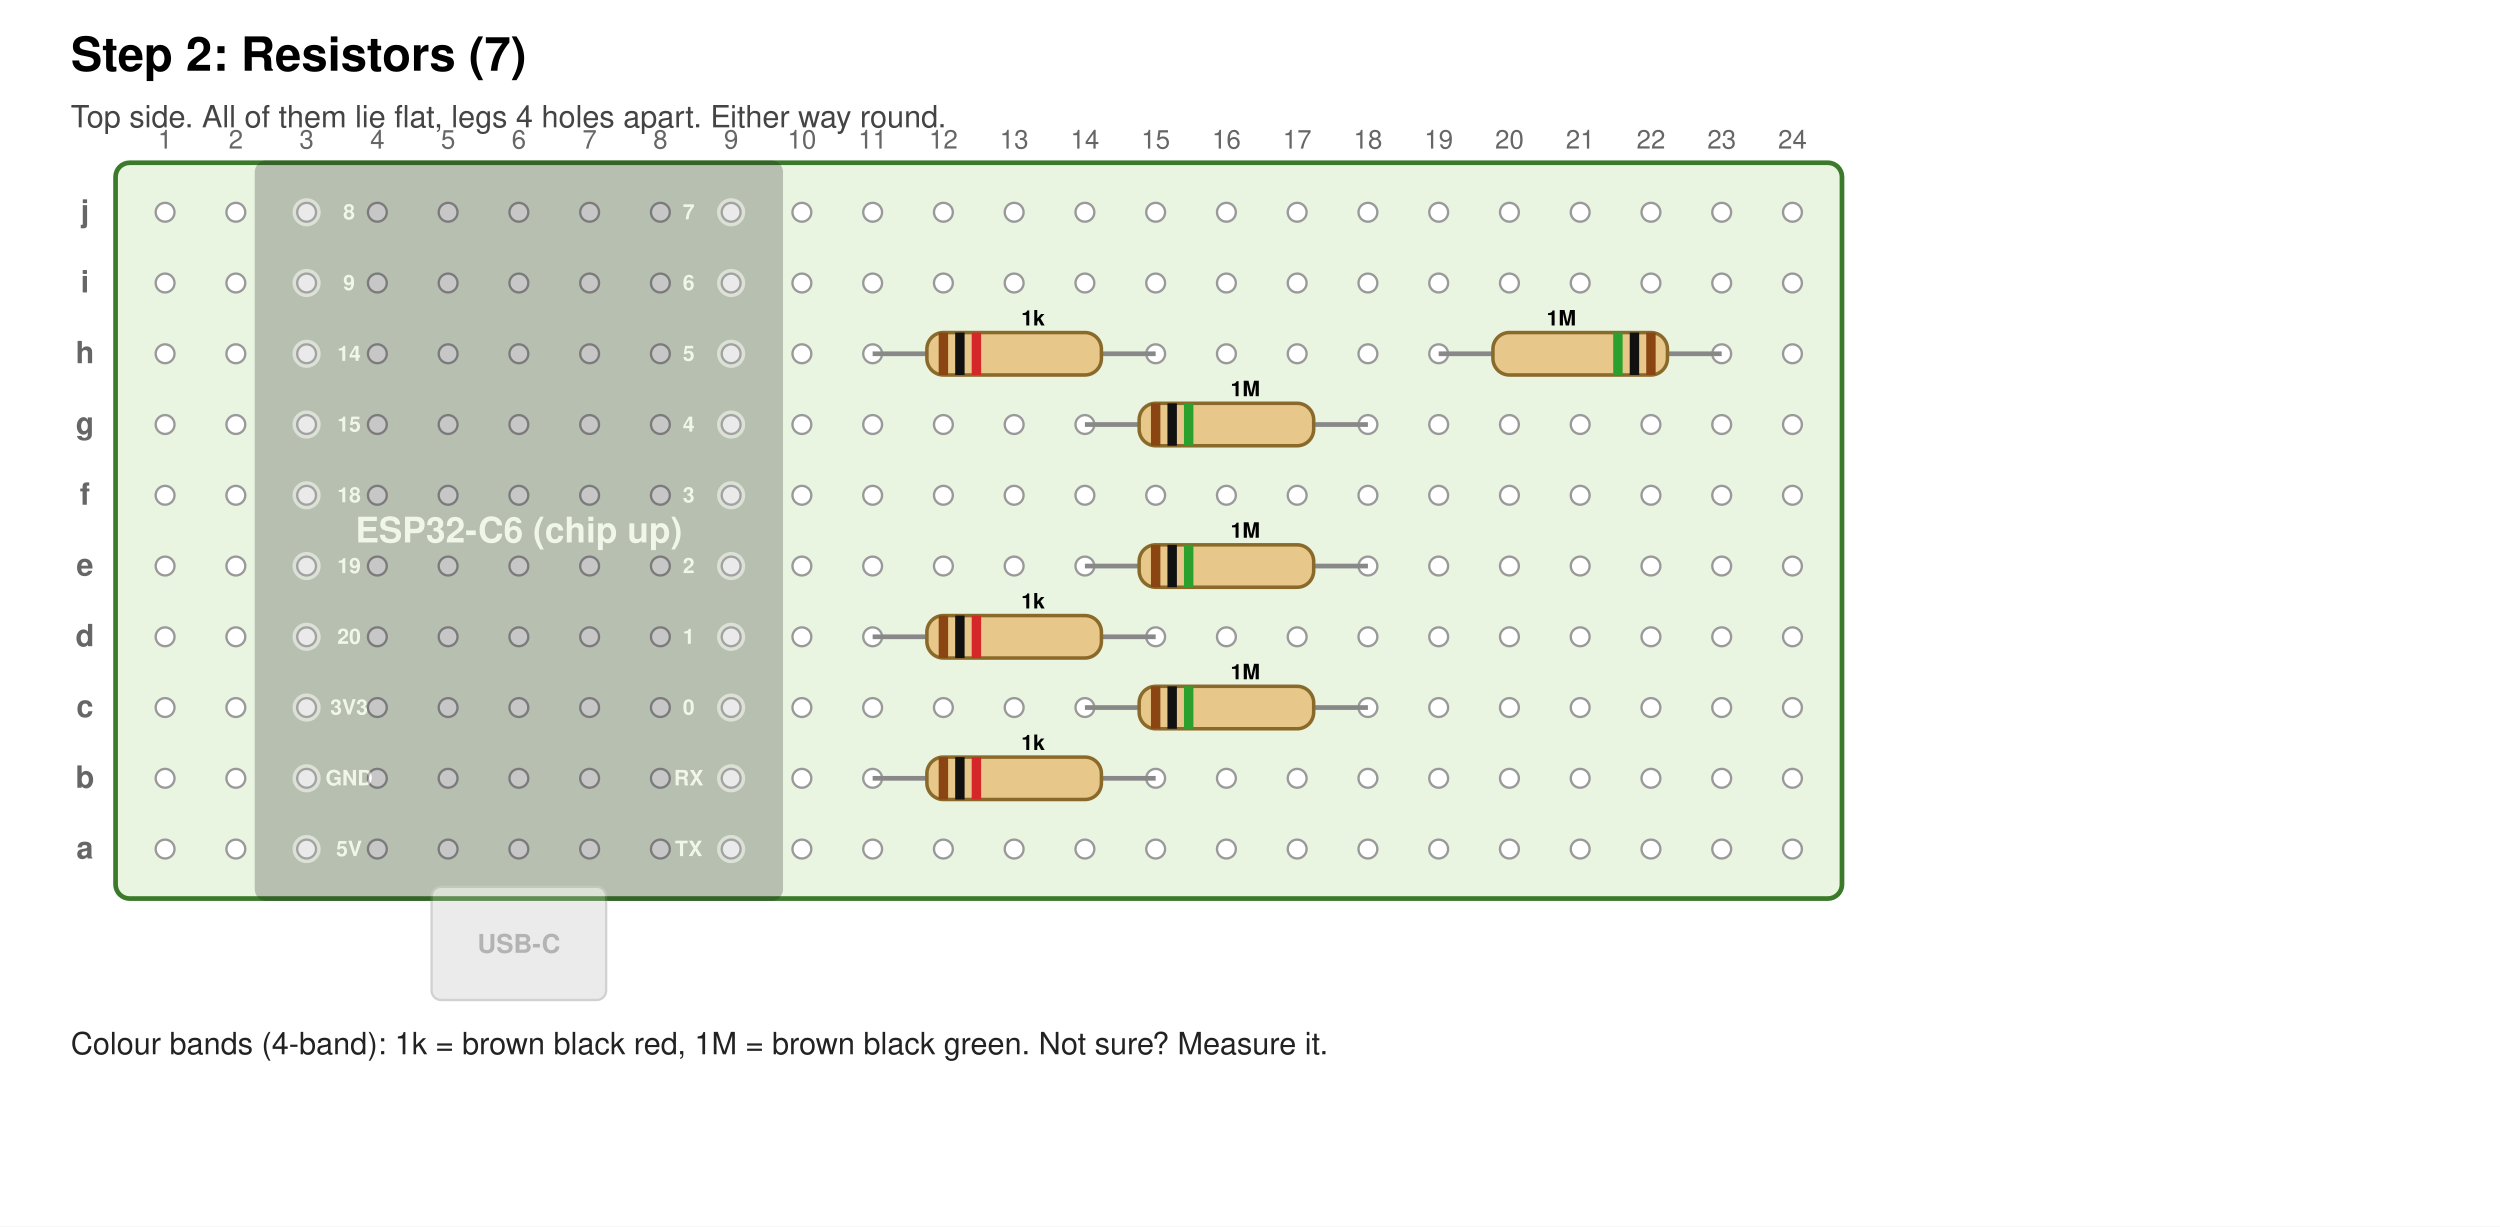
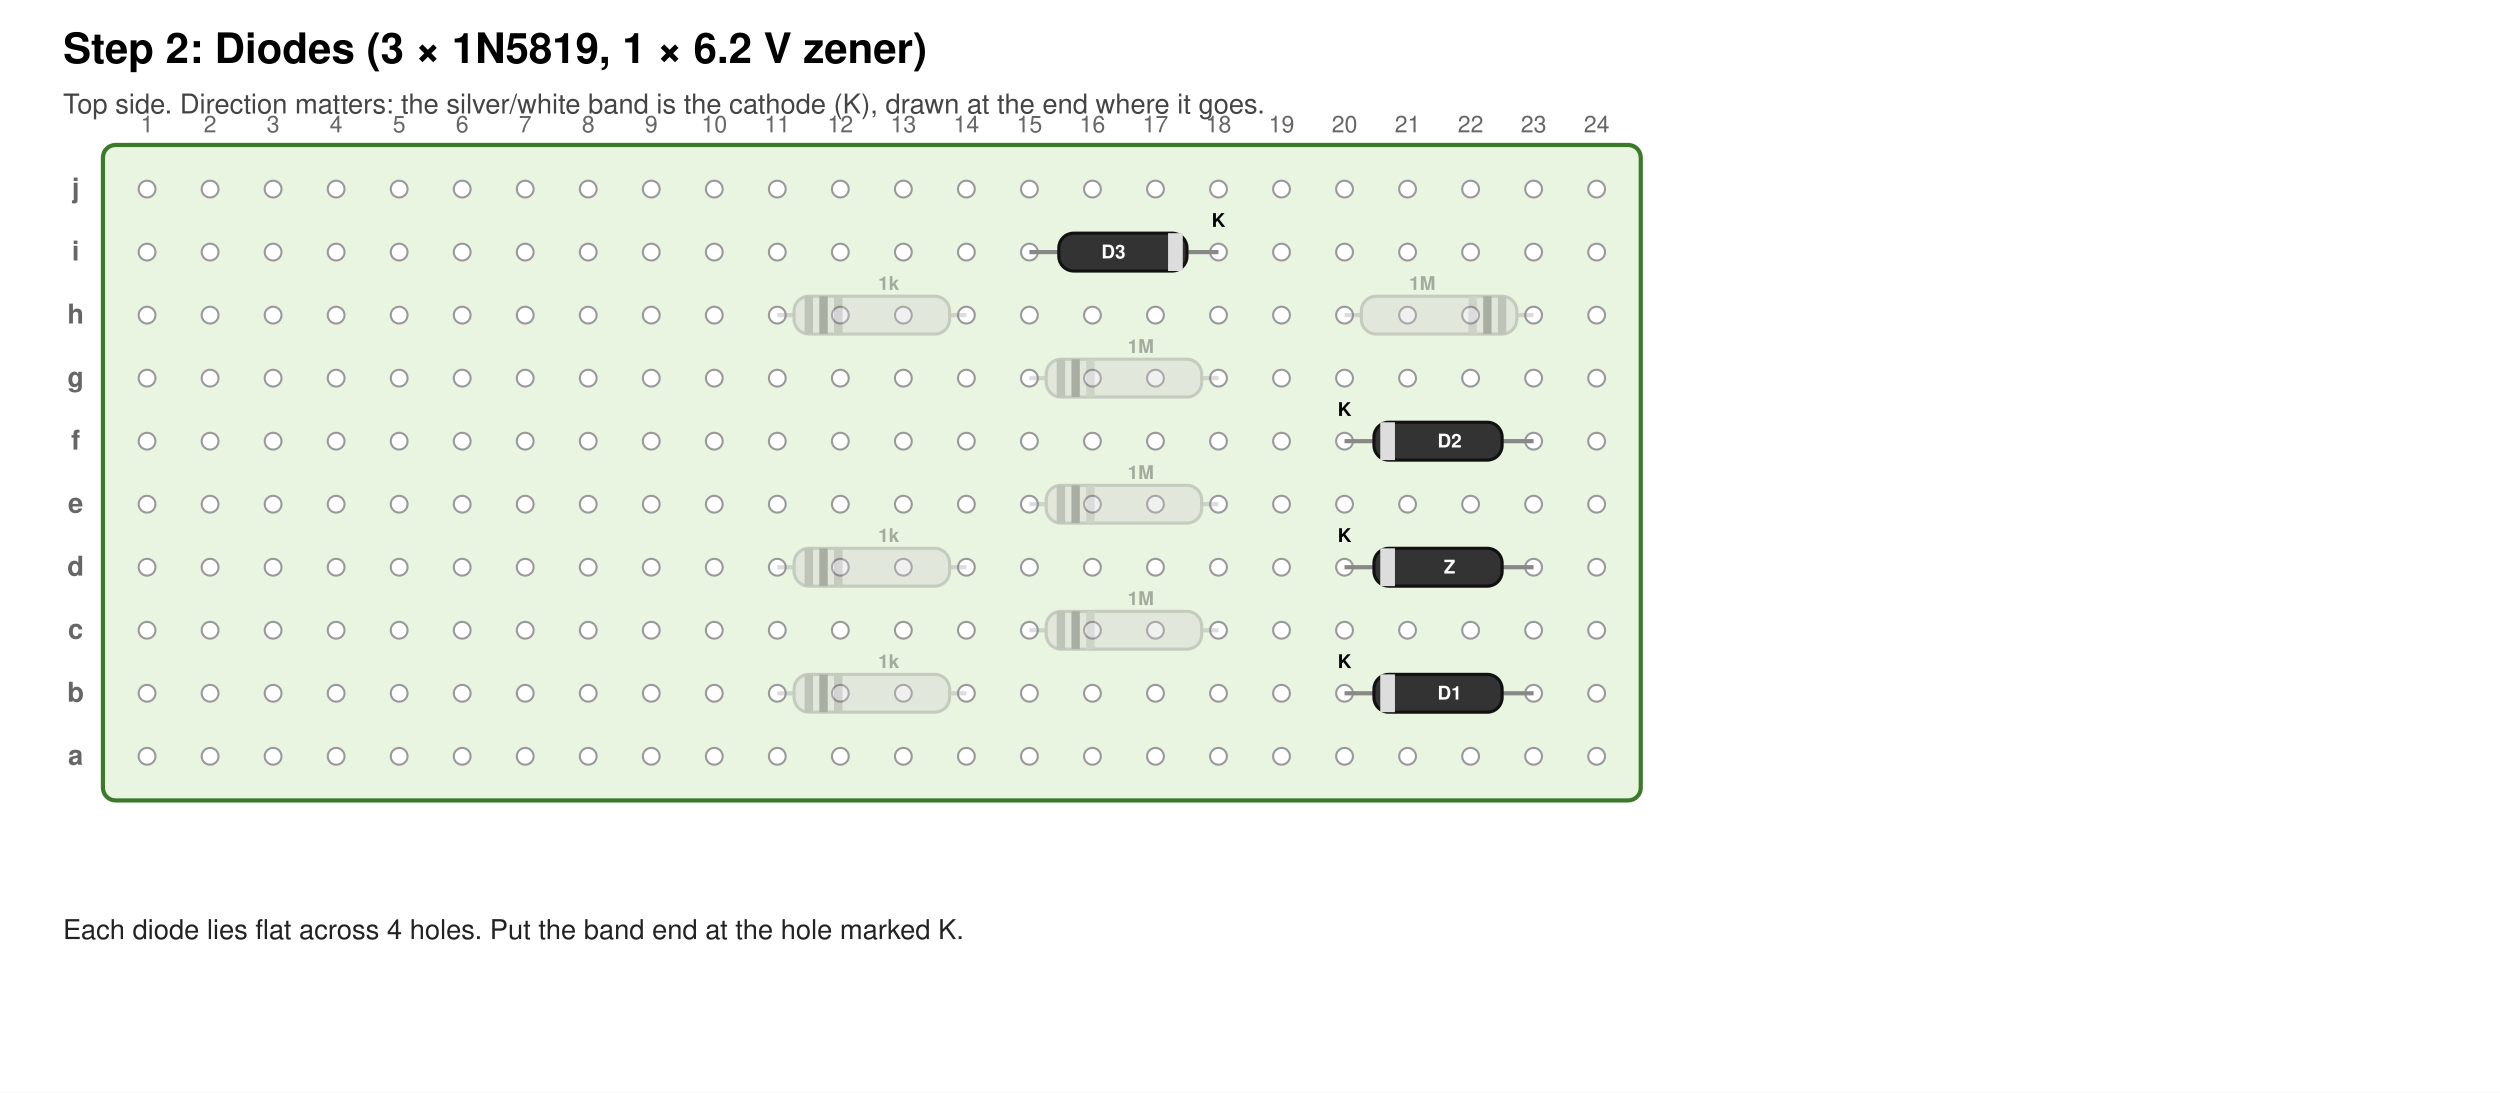
- <svg xmlns="http://www.w3.org/2000/svg" width="1060" height="520" font-family="Helvetica,Arial">
+ <svg xmlns="http://www.w3.org/2000/svg" width="1190" height="520" font-family="Helvetica,Arial">
  <defs>
    <filter id="mute">
      <feColorMatrix type="saturate" values="0" />
    </filter>
  </defs>
  <rect width="100%" height="100%" fill="#ffffff" />
-   <text x="30" y="30" font-size="20" font-weight="bold">Step 2: Resistors (7)</text>
-   <text x="30" y="54" font-size="13" fill="#444">Top side. All of them lie flat, legs 4 holes apart. Either way round.</text>
+   <text x="30" y="30" font-size="20" font-weight="bold">Step 2: Diodes (3 × 1N5819, 1 × 6.2 V zener)</text>
+   <text x="30" y="54" font-size="13" fill="#444">Top side. Direction matters: the silver/white band is the cathode (K), drawn at the end where it goes.</text>
  <rect x="49" y="69" width="732" height="312" rx="6" fill="#e9f4e1" stroke="#3a7a2a" stroke-width="2" />
  <text x="70" y="63" font-size="11" fill="#666" text-anchor="middle">1</text>
  <text x="100" y="63" font-size="11" fill="#666" text-anchor="middle">2</text>
  <text x="130" y="63" font-size="11" fill="#666" text-anchor="middle">3</text>
  <text x="160" y="63" font-size="11" fill="#666" text-anchor="middle">4</text>
  <text x="190" y="63" font-size="11" fill="#666" text-anchor="middle">5</text>
  <text x="220" y="63" font-size="11" fill="#666" text-anchor="middle">6</text>
  <text x="250" y="63" font-size="11" fill="#666" text-anchor="middle">7</text>
  <text x="280" y="63" font-size="11" fill="#666" text-anchor="middle">8</text>
  <text x="310" y="63" font-size="11" fill="#666" text-anchor="middle">9</text>
  <text x="340" y="63" font-size="11" fill="#666" text-anchor="middle">10</text>
  <text x="370" y="63" font-size="11" fill="#666" text-anchor="middle">11</text>
  <text x="400" y="63" font-size="11" fill="#666" text-anchor="middle">12</text>
  <text x="430" y="63" font-size="11" fill="#666" text-anchor="middle">13</text>
  <text x="460" y="63" font-size="11" fill="#666" text-anchor="middle">14</text>
  <text x="490" y="63" font-size="11" fill="#666" text-anchor="middle">15</text>
  <text x="520" y="63" font-size="11" fill="#666" text-anchor="middle">16</text>
  <text x="550" y="63" font-size="11" fill="#666" text-anchor="middle">17</text>
  <text x="580" y="63" font-size="11" fill="#666" text-anchor="middle">18</text>
  <text x="610" y="63" font-size="11" fill="#666" text-anchor="middle">19</text>
  <text x="640" y="63" font-size="11" fill="#666" text-anchor="middle">20</text>
  <text x="670" y="63" font-size="11" fill="#666" text-anchor="middle">21</text>
  <text x="700" y="63" font-size="11" fill="#666" text-anchor="middle">22</text>
  <text x="730" y="63" font-size="11" fill="#666" text-anchor="middle">23</text>
  <text x="760" y="63" font-size="11" fill="#666" text-anchor="middle">24</text>
  <text x="36" y="364" font-size="13" font-weight="bold" fill="#666" text-anchor="middle">a</text>
  <text x="36" y="334" font-size="13" font-weight="bold" fill="#666" text-anchor="middle">b</text>
  <text x="36" y="304" font-size="13" font-weight="bold" fill="#666" text-anchor="middle">c</text>
  <text x="36" y="274" font-size="13" font-weight="bold" fill="#666" text-anchor="middle">d</text>
  <text x="36" y="244" font-size="13" font-weight="bold" fill="#666" text-anchor="middle">e</text>
  <text x="36" y="214" font-size="13" font-weight="bold" fill="#666" text-anchor="middle">f</text>
  <text x="36" y="184" font-size="13" font-weight="bold" fill="#666" text-anchor="middle">g</text>
  <text x="36" y="154" font-size="13" font-weight="bold" fill="#666" text-anchor="middle">h</text>
  <text x="36" y="124" font-size="13" font-weight="bold" fill="#666" text-anchor="middle">i</text>
  <text x="36" y="94" font-size="13" font-weight="bold" fill="#666" text-anchor="middle">j</text>
  <circle cx="70" cy="360" r="4" fill="#fff" stroke="#999" />
  <circle cx="70" cy="330" r="4" fill="#fff" stroke="#999" />
  <circle cx="70" cy="300" r="4" fill="#fff" stroke="#999" />
  <circle cx="70" cy="270" r="4" fill="#fff" stroke="#999" />
  <circle cx="70" cy="240" r="4" fill="#fff" stroke="#999" />
  <circle cx="70" cy="210" r="4" fill="#fff" stroke="#999" />
  <circle cx="70" cy="180" r="4" fill="#fff" stroke="#999" />
  <circle cx="70" cy="150" r="4" fill="#fff" stroke="#999" />
  <circle cx="70" cy="120" r="4" fill="#fff" stroke="#999" />
  <circle cx="70" cy="90" r="4" fill="#fff" stroke="#999" />
  <circle cx="100" cy="360" r="4" fill="#fff" stroke="#999" />
  <circle cx="100" cy="330" r="4" fill="#fff" stroke="#999" />
  <circle cx="100" cy="300" r="4" fill="#fff" stroke="#999" />
  <circle cx="100" cy="270" r="4" fill="#fff" stroke="#999" />
  <circle cx="100" cy="240" r="4" fill="#fff" stroke="#999" />
  <circle cx="100" cy="210" r="4" fill="#fff" stroke="#999" />
  <circle cx="100" cy="180" r="4" fill="#fff" stroke="#999" />
  <circle cx="100" cy="150" r="4" fill="#fff" stroke="#999" />
  <circle cx="100" cy="120" r="4" fill="#fff" stroke="#999" />
  <circle cx="100" cy="90" r="4" fill="#fff" stroke="#999" />
  <circle cx="130" cy="360" r="4" fill="#fff" stroke="#999" />
  <circle cx="130" cy="330" r="4" fill="#fff" stroke="#999" />
  <circle cx="130" cy="300" r="4" fill="#fff" stroke="#999" />
  <circle cx="130" cy="270" r="4" fill="#fff" stroke="#999" />
  <circle cx="130" cy="240" r="4" fill="#fff" stroke="#999" />
  <circle cx="130" cy="210" r="4" fill="#fff" stroke="#999" />
  <circle cx="130" cy="180" r="4" fill="#fff" stroke="#999" />
  <circle cx="130" cy="150" r="4" fill="#fff" stroke="#999" />
  <circle cx="130" cy="120" r="4" fill="#fff" stroke="#999" />
  <circle cx="130" cy="90" r="4" fill="#fff" stroke="#999" />
  <circle cx="160" cy="360" r="4" fill="#fff" stroke="#999" />
  <circle cx="160" cy="330" r="4" fill="#fff" stroke="#999" />
  <circle cx="160" cy="300" r="4" fill="#fff" stroke="#999" />
  <circle cx="160" cy="270" r="4" fill="#fff" stroke="#999" />
  <circle cx="160" cy="240" r="4" fill="#fff" stroke="#999" />
  <circle cx="160" cy="210" r="4" fill="#fff" stroke="#999" />
  <circle cx="160" cy="180" r="4" fill="#fff" stroke="#999" />
  <circle cx="160" cy="150" r="4" fill="#fff" stroke="#999" />
  <circle cx="160" cy="120" r="4" fill="#fff" stroke="#999" />
  <circle cx="160" cy="90" r="4" fill="#fff" stroke="#999" />
  <circle cx="190" cy="360" r="4" fill="#fff" stroke="#999" />
  <circle cx="190" cy="330" r="4" fill="#fff" stroke="#999" />
  <circle cx="190" cy="300" r="4" fill="#fff" stroke="#999" />
  <circle cx="190" cy="270" r="4" fill="#fff" stroke="#999" />
  <circle cx="190" cy="240" r="4" fill="#fff" stroke="#999" />
  <circle cx="190" cy="210" r="4" fill="#fff" stroke="#999" />
  <circle cx="190" cy="180" r="4" fill="#fff" stroke="#999" />
  <circle cx="190" cy="150" r="4" fill="#fff" stroke="#999" />
  <circle cx="190" cy="120" r="4" fill="#fff" stroke="#999" />
  <circle cx="190" cy="90" r="4" fill="#fff" stroke="#999" />
  <circle cx="220" cy="360" r="4" fill="#fff" stroke="#999" />
  <circle cx="220" cy="330" r="4" fill="#fff" stroke="#999" />
  <circle cx="220" cy="300" r="4" fill="#fff" stroke="#999" />
  <circle cx="220" cy="270" r="4" fill="#fff" stroke="#999" />
  <circle cx="220" cy="240" r="4" fill="#fff" stroke="#999" />
  <circle cx="220" cy="210" r="4" fill="#fff" stroke="#999" />
  <circle cx="220" cy="180" r="4" fill="#fff" stroke="#999" />
  <circle cx="220" cy="150" r="4" fill="#fff" stroke="#999" />
  <circle cx="220" cy="120" r="4" fill="#fff" stroke="#999" />
  <circle cx="220" cy="90" r="4" fill="#fff" stroke="#999" />
  <circle cx="250" cy="360" r="4" fill="#fff" stroke="#999" />
  <circle cx="250" cy="330" r="4" fill="#fff" stroke="#999" />
  <circle cx="250" cy="300" r="4" fill="#fff" stroke="#999" />
  <circle cx="250" cy="270" r="4" fill="#fff" stroke="#999" />
  <circle cx="250" cy="240" r="4" fill="#fff" stroke="#999" />
  <circle cx="250" cy="210" r="4" fill="#fff" stroke="#999" />
  <circle cx="250" cy="180" r="4" fill="#fff" stroke="#999" />
  <circle cx="250" cy="150" r="4" fill="#fff" stroke="#999" />
  <circle cx="250" cy="120" r="4" fill="#fff" stroke="#999" />
  <circle cx="250" cy="90" r="4" fill="#fff" stroke="#999" />
  <circle cx="280" cy="360" r="4" fill="#fff" stroke="#999" />
  <circle cx="280" cy="330" r="4" fill="#fff" stroke="#999" />
  <circle cx="280" cy="300" r="4" fill="#fff" stroke="#999" />
  <circle cx="280" cy="270" r="4" fill="#fff" stroke="#999" />
  <circle cx="280" cy="240" r="4" fill="#fff" stroke="#999" />
  <circle cx="280" cy="210" r="4" fill="#fff" stroke="#999" />
  <circle cx="280" cy="180" r="4" fill="#fff" stroke="#999" />
  <circle cx="280" cy="150" r="4" fill="#fff" stroke="#999" />
  <circle cx="280" cy="120" r="4" fill="#fff" stroke="#999" />
  <circle cx="280" cy="90" r="4" fill="#fff" stroke="#999" />
  <circle cx="310" cy="360" r="4" fill="#fff" stroke="#999" />
  <circle cx="310" cy="330" r="4" fill="#fff" stroke="#999" />
  <circle cx="310" cy="300" r="4" fill="#fff" stroke="#999" />
  <circle cx="310" cy="270" r="4" fill="#fff" stroke="#999" />
  <circle cx="310" cy="240" r="4" fill="#fff" stroke="#999" />
  <circle cx="310" cy="210" r="4" fill="#fff" stroke="#999" />
  <circle cx="310" cy="180" r="4" fill="#fff" stroke="#999" />
  <circle cx="310" cy="150" r="4" fill="#fff" stroke="#999" />
  <circle cx="310" cy="120" r="4" fill="#fff" stroke="#999" />
  <circle cx="310" cy="90" r="4" fill="#fff" stroke="#999" />
  <circle cx="340" cy="360" r="4" fill="#fff" stroke="#999" />
  <circle cx="340" cy="330" r="4" fill="#fff" stroke="#999" />
  <circle cx="340" cy="300" r="4" fill="#fff" stroke="#999" />
  <circle cx="340" cy="270" r="4" fill="#fff" stroke="#999" />
  <circle cx="340" cy="240" r="4" fill="#fff" stroke="#999" />
  <circle cx="340" cy="210" r="4" fill="#fff" stroke="#999" />
  <circle cx="340" cy="180" r="4" fill="#fff" stroke="#999" />
  <circle cx="340" cy="150" r="4" fill="#fff" stroke="#999" />
  <circle cx="340" cy="120" r="4" fill="#fff" stroke="#999" />
  <circle cx="340" cy="90" r="4" fill="#fff" stroke="#999" />
  <circle cx="370" cy="360" r="4" fill="#fff" stroke="#999" />
  <circle cx="370" cy="330" r="4" fill="#fff" stroke="#999" />
  <circle cx="370" cy="300" r="4" fill="#fff" stroke="#999" />
  <circle cx="370" cy="270" r="4" fill="#fff" stroke="#999" />
  <circle cx="370" cy="240" r="4" fill="#fff" stroke="#999" />
  <circle cx="370" cy="210" r="4" fill="#fff" stroke="#999" />
  <circle cx="370" cy="180" r="4" fill="#fff" stroke="#999" />
  <circle cx="370" cy="150" r="4" fill="#fff" stroke="#999" />
  <circle cx="370" cy="120" r="4" fill="#fff" stroke="#999" />
  <circle cx="370" cy="90" r="4" fill="#fff" stroke="#999" />
  <circle cx="400" cy="360" r="4" fill="#fff" stroke="#999" />
  <circle cx="400" cy="330" r="4" fill="#fff" stroke="#999" />
  <circle cx="400" cy="300" r="4" fill="#fff" stroke="#999" />
  <circle cx="400" cy="270" r="4" fill="#fff" stroke="#999" />
  <circle cx="400" cy="240" r="4" fill="#fff" stroke="#999" />
  <circle cx="400" cy="210" r="4" fill="#fff" stroke="#999" />
  <circle cx="400" cy="180" r="4" fill="#fff" stroke="#999" />
  <circle cx="400" cy="150" r="4" fill="#fff" stroke="#999" />
  <circle cx="400" cy="120" r="4" fill="#fff" stroke="#999" />
  <circle cx="400" cy="90" r="4" fill="#fff" stroke="#999" />
  <circle cx="430" cy="360" r="4" fill="#fff" stroke="#999" />
  <circle cx="430" cy="330" r="4" fill="#fff" stroke="#999" />
  <circle cx="430" cy="300" r="4" fill="#fff" stroke="#999" />
  <circle cx="430" cy="270" r="4" fill="#fff" stroke="#999" />
  <circle cx="430" cy="240" r="4" fill="#fff" stroke="#999" />
  <circle cx="430" cy="210" r="4" fill="#fff" stroke="#999" />
  <circle cx="430" cy="180" r="4" fill="#fff" stroke="#999" />
  <circle cx="430" cy="150" r="4" fill="#fff" stroke="#999" />
  <circle cx="430" cy="120" r="4" fill="#fff" stroke="#999" />
  <circle cx="430" cy="90" r="4" fill="#fff" stroke="#999" />
  <circle cx="460" cy="360" r="4" fill="#fff" stroke="#999" />
  <circle cx="460" cy="330" r="4" fill="#fff" stroke="#999" />
  <circle cx="460" cy="300" r="4" fill="#fff" stroke="#999" />
  <circle cx="460" cy="270" r="4" fill="#fff" stroke="#999" />
  <circle cx="460" cy="240" r="4" fill="#fff" stroke="#999" />
  <circle cx="460" cy="210" r="4" fill="#fff" stroke="#999" />
  <circle cx="460" cy="180" r="4" fill="#fff" stroke="#999" />
  <circle cx="460" cy="150" r="4" fill="#fff" stroke="#999" />
  <circle cx="460" cy="120" r="4" fill="#fff" stroke="#999" />
  <circle cx="460" cy="90" r="4" fill="#fff" stroke="#999" />
  <circle cx="490" cy="360" r="4" fill="#fff" stroke="#999" />
  <circle cx="490" cy="330" r="4" fill="#fff" stroke="#999" />
  <circle cx="490" cy="300" r="4" fill="#fff" stroke="#999" />
  <circle cx="490" cy="270" r="4" fill="#fff" stroke="#999" />
  <circle cx="490" cy="240" r="4" fill="#fff" stroke="#999" />
  <circle cx="490" cy="210" r="4" fill="#fff" stroke="#999" />
  <circle cx="490" cy="180" r="4" fill="#fff" stroke="#999" />
  <circle cx="490" cy="150" r="4" fill="#fff" stroke="#999" />
  <circle cx="490" cy="120" r="4" fill="#fff" stroke="#999" />
  <circle cx="490" cy="90" r="4" fill="#fff" stroke="#999" />
  <circle cx="520" cy="360" r="4" fill="#fff" stroke="#999" />
  <circle cx="520" cy="330" r="4" fill="#fff" stroke="#999" />
  <circle cx="520" cy="300" r="4" fill="#fff" stroke="#999" />
  <circle cx="520" cy="270" r="4" fill="#fff" stroke="#999" />
  <circle cx="520" cy="240" r="4" fill="#fff" stroke="#999" />
  <circle cx="520" cy="210" r="4" fill="#fff" stroke="#999" />
  <circle cx="520" cy="180" r="4" fill="#fff" stroke="#999" />
  <circle cx="520" cy="150" r="4" fill="#fff" stroke="#999" />
  <circle cx="520" cy="120" r="4" fill="#fff" stroke="#999" />
  <circle cx="520" cy="90" r="4" fill="#fff" stroke="#999" />
  <circle cx="550" cy="360" r="4" fill="#fff" stroke="#999" />
  <circle cx="550" cy="330" r="4" fill="#fff" stroke="#999" />
  <circle cx="550" cy="300" r="4" fill="#fff" stroke="#999" />
  <circle cx="550" cy="270" r="4" fill="#fff" stroke="#999" />
  <circle cx="550" cy="240" r="4" fill="#fff" stroke="#999" />
  <circle cx="550" cy="210" r="4" fill="#fff" stroke="#999" />
  <circle cx="550" cy="180" r="4" fill="#fff" stroke="#999" />
  <circle cx="550" cy="150" r="4" fill="#fff" stroke="#999" />
  <circle cx="550" cy="120" r="4" fill="#fff" stroke="#999" />
  <circle cx="550" cy="90" r="4" fill="#fff" stroke="#999" />
  <circle cx="580" cy="360" r="4" fill="#fff" stroke="#999" />
  <circle cx="580" cy="330" r="4" fill="#fff" stroke="#999" />
  <circle cx="580" cy="300" r="4" fill="#fff" stroke="#999" />
  <circle cx="580" cy="270" r="4" fill="#fff" stroke="#999" />
  <circle cx="580" cy="240" r="4" fill="#fff" stroke="#999" />
  <circle cx="580" cy="210" r="4" fill="#fff" stroke="#999" />
  <circle cx="580" cy="180" r="4" fill="#fff" stroke="#999" />
  <circle cx="580" cy="150" r="4" fill="#fff" stroke="#999" />
  <circle cx="580" cy="120" r="4" fill="#fff" stroke="#999" />
  <circle cx="580" cy="90" r="4" fill="#fff" stroke="#999" />
  <circle cx="610" cy="360" r="4" fill="#fff" stroke="#999" />
  <circle cx="610" cy="330" r="4" fill="#fff" stroke="#999" />
  <circle cx="610" cy="300" r="4" fill="#fff" stroke="#999" />
  <circle cx="610" cy="270" r="4" fill="#fff" stroke="#999" />
  <circle cx="610" cy="240" r="4" fill="#fff" stroke="#999" />
  <circle cx="610" cy="210" r="4" fill="#fff" stroke="#999" />
  <circle cx="610" cy="180" r="4" fill="#fff" stroke="#999" />
  <circle cx="610" cy="150" r="4" fill="#fff" stroke="#999" />
  <circle cx="610" cy="120" r="4" fill="#fff" stroke="#999" />
  <circle cx="610" cy="90" r="4" fill="#fff" stroke="#999" />
  <circle cx="640" cy="360" r="4" fill="#fff" stroke="#999" />
  <circle cx="640" cy="330" r="4" fill="#fff" stroke="#999" />
  <circle cx="640" cy="300" r="4" fill="#fff" stroke="#999" />
  <circle cx="640" cy="270" r="4" fill="#fff" stroke="#999" />
  <circle cx="640" cy="240" r="4" fill="#fff" stroke="#999" />
  <circle cx="640" cy="210" r="4" fill="#fff" stroke="#999" />
  <circle cx="640" cy="180" r="4" fill="#fff" stroke="#999" />
  <circle cx="640" cy="150" r="4" fill="#fff" stroke="#999" />
  <circle cx="640" cy="120" r="4" fill="#fff" stroke="#999" />
  <circle cx="640" cy="90" r="4" fill="#fff" stroke="#999" />
  <circle cx="670" cy="360" r="4" fill="#fff" stroke="#999" />
  <circle cx="670" cy="330" r="4" fill="#fff" stroke="#999" />
  <circle cx="670" cy="300" r="4" fill="#fff" stroke="#999" />
  <circle cx="670" cy="270" r="4" fill="#fff" stroke="#999" />
  <circle cx="670" cy="240" r="4" fill="#fff" stroke="#999" />
  <circle cx="670" cy="210" r="4" fill="#fff" stroke="#999" />
  <circle cx="670" cy="180" r="4" fill="#fff" stroke="#999" />
  <circle cx="670" cy="150" r="4" fill="#fff" stroke="#999" />
  <circle cx="670" cy="120" r="4" fill="#fff" stroke="#999" />
  <circle cx="670" cy="90" r="4" fill="#fff" stroke="#999" />
  <circle cx="700" cy="360" r="4" fill="#fff" stroke="#999" />
  <circle cx="700" cy="330" r="4" fill="#fff" stroke="#999" />
  <circle cx="700" cy="300" r="4" fill="#fff" stroke="#999" />
  <circle cx="700" cy="270" r="4" fill="#fff" stroke="#999" />
  <circle cx="700" cy="240" r="4" fill="#fff" stroke="#999" />
  <circle cx="700" cy="210" r="4" fill="#fff" stroke="#999" />
  <circle cx="700" cy="180" r="4" fill="#fff" stroke="#999" />
  <circle cx="700" cy="150" r="4" fill="#fff" stroke="#999" />
  <circle cx="700" cy="120" r="4" fill="#fff" stroke="#999" />
  <circle cx="700" cy="90" r="4" fill="#fff" stroke="#999" />
  <circle cx="730" cy="360" r="4" fill="#fff" stroke="#999" />
  <circle cx="730" cy="330" r="4" fill="#fff" stroke="#999" />
  <circle cx="730" cy="300" r="4" fill="#fff" stroke="#999" />
  <circle cx="730" cy="270" r="4" fill="#fff" stroke="#999" />
  <circle cx="730" cy="240" r="4" fill="#fff" stroke="#999" />
  <circle cx="730" cy="210" r="4" fill="#fff" stroke="#999" />
  <circle cx="730" cy="180" r="4" fill="#fff" stroke="#999" />
  <circle cx="730" cy="150" r="4" fill="#fff" stroke="#999" />
  <circle cx="730" cy="120" r="4" fill="#fff" stroke="#999" />
  <circle cx="730" cy="90" r="4" fill="#fff" stroke="#999" />
  <circle cx="760" cy="360" r="4" fill="#fff" stroke="#999" />
  <circle cx="760" cy="330" r="4" fill="#fff" stroke="#999" />
  <circle cx="760" cy="300" r="4" fill="#fff" stroke="#999" />
  <circle cx="760" cy="270" r="4" fill="#fff" stroke="#999" />
  <circle cx="760" cy="240" r="4" fill="#fff" stroke="#999" />
  <circle cx="760" cy="210" r="4" fill="#fff" stroke="#999" />
  <circle cx="760" cy="180" r="4" fill="#fff" stroke="#999" />
  <circle cx="760" cy="150" r="4" fill="#fff" stroke="#999" />
  <circle cx="760" cy="120" r="4" fill="#fff" stroke="#999" />
  <circle cx="760" cy="90" r="4" fill="#fff" stroke="#999" />
  <g filter="url(#mute)" opacity="0.3">
-     <rect x="108" y="68" width="224" height="314" rx="5" fill="#1b1b1b" opacity="0.85" />
-     <rect x="183" y="376" width="74" height="48" rx="4" fill="#bbb" stroke="#666" />
-     <text x="220" y="404" font-size="11" text-anchor="middle" font-weight="bold">USB-C</text>
-     <circle cx="130" cy="360" r="6" fill="#e0b040" />
-     <text x="148" y="363" font-size="9" fill="#fff" text-anchor="middle" font-weight="bold">5V</text>
-     <circle cx="130" cy="330" r="6" fill="#e0b040" />
-     <text x="148" y="333" font-size="9" fill="#fff" text-anchor="middle" font-weight="bold">GND</text>
-     <circle cx="130" cy="300" r="6" fill="#e0b040" />
-     <text x="148" y="303" font-size="9" fill="#fff" text-anchor="middle" font-weight="bold">3V3</text>
-     <circle cx="130" cy="270" r="6" fill="#e0b040" />
-     <text x="148" y="273" font-size="9" fill="#fff" text-anchor="middle" font-weight="bold">20</text>
-     <circle cx="130" cy="240" r="6" fill="#e0b040" />
-     <text x="148" y="243" font-size="9" fill="#fff" text-anchor="middle" font-weight="bold">19</text>
-     <circle cx="130" cy="210" r="6" fill="#e0b040" />
-     <text x="148" y="213" font-size="9" fill="#fff" text-anchor="middle" font-weight="bold">18</text>
-     <circle cx="130" cy="180" r="6" fill="#e0b040" />
-     <text x="148" y="183" font-size="9" fill="#fff" text-anchor="middle" font-weight="bold">15</text>
-     <circle cx="130" cy="150" r="6" fill="#e0b040" />
-     <text x="148" y="153" font-size="9" fill="#fff" text-anchor="middle" font-weight="bold">14</text>
-     <circle cx="130" cy="120" r="6" fill="#e0b040" />
-     <text x="148" y="123" font-size="9" fill="#fff" text-anchor="middle" font-weight="bold">9</text>
-     <circle cx="130" cy="90" r="6" fill="#e0b040" />
-     <text x="148" y="93" font-size="9" fill="#fff" text-anchor="middle" font-weight="bold">8</text>
-     <circle cx="310" cy="360" r="6" fill="#e0b040" />
-     <text x="292" y="363" font-size="9" fill="#fff" text-anchor="middle" font-weight="bold">TX</text>
-     <circle cx="310" cy="330" r="6" fill="#e0b040" />
-     <text x="292" y="333" font-size="9" fill="#fff" text-anchor="middle" font-weight="bold">RX</text>
-     <circle cx="310" cy="300" r="6" fill="#e0b040" />
-     <text x="292" y="303" font-size="9" fill="#fff" text-anchor="middle" font-weight="bold">0</text>
-     <circle cx="310" cy="270" r="6" fill="#e0b040" />
-     <text x="292" y="273" font-size="9" fill="#fff" text-anchor="middle" font-weight="bold">1</text>
-     <circle cx="310" cy="240" r="6" fill="#e0b040" />
-     <text x="292" y="243" font-size="9" fill="#fff" text-anchor="middle" font-weight="bold">2</text>
-     <circle cx="310" cy="210" r="6" fill="#e0b040" />
-     <text x="292" y="213" font-size="9" fill="#fff" text-anchor="middle" font-weight="bold">3</text>
-     <circle cx="310" cy="180" r="6" fill="#e0b040" />
-     <text x="292" y="183" font-size="9" fill="#fff" text-anchor="middle" font-weight="bold">4</text>
-     <circle cx="310" cy="150" r="6" fill="#e0b040" />
-     <text x="292" y="153" font-size="9" fill="#fff" text-anchor="middle" font-weight="bold">5</text>
-     <circle cx="310" cy="120" r="6" fill="#e0b040" />
-     <text x="292" y="123" font-size="9" fill="#fff" text-anchor="middle" font-weight="bold">6</text>
-     <circle cx="310" cy="90" r="6" fill="#e0b040" />
-     <text x="292" y="93" font-size="9" fill="#fff" text-anchor="middle" font-weight="bold">7</text>
-     <text x="220" y="230" font-size="15" fill="#fff" text-anchor="middle" font-weight="bold">ESP32-C6 (chip up)</text>
+     <line x1="730" y1="150" x2="640" y2="150" stroke="#888" stroke-width="2" />
+     <rect x="648" y="141" width="74" height="18" rx="7" fill="#e8c88a" stroke="#8a6a2a" stroke-width="1.5" />
+     <rect x="713" y="141" width="4" height="18" fill="#8b4513" />
+     <rect x="706" y="141" width="4" height="18" fill="#111" />
+     <rect x="699" y="141" width="4" height="18" fill="#2ca02c" />
+     <text x="677" y="138" font-size="9" text-anchor="middle" font-weight="bold">1M</text>
+     <line x1="490" y1="180" x2="580" y2="180" stroke="#888" stroke-width="2" />
+     <rect x="498" y="171" width="74" height="18" rx="7" fill="#e8c88a" stroke="#8a6a2a" stroke-width="1.5" />
+     <rect x="503" y="171" width="4" height="18" fill="#8b4513" />
+     <rect x="510" y="171" width="4" height="18" fill="#111" />
+     <rect x="517" y="171" width="4" height="18" fill="#2ca02c" />
+     <text x="543" y="168" font-size="9" text-anchor="middle" font-weight="bold">1M</text>
+     <line x1="490" y1="240" x2="580" y2="240" stroke="#888" stroke-width="2" />
+     <rect x="498" y="231" width="74" height="18" rx="7" fill="#e8c88a" stroke="#8a6a2a" stroke-width="1.5" />
+     <rect x="503" y="231" width="4" height="18" fill="#8b4513" />
+     <rect x="510" y="231" width="4" height="18" fill="#111" />
+     <rect x="517" y="231" width="4" height="18" fill="#2ca02c" />
+     <text x="543" y="228" font-size="9" text-anchor="middle" font-weight="bold">1M</text>
+     <line x1="490" y1="300" x2="580" y2="300" stroke="#888" stroke-width="2" />
+     <rect x="498" y="291" width="74" height="18" rx="7" fill="#e8c88a" stroke="#8a6a2a" stroke-width="1.5" />
+     <rect x="503" y="291" width="4" height="18" fill="#8b4513" />
+     <rect x="510" y="291" width="4" height="18" fill="#111" />
+     <rect x="517" y="291" width="4" height="18" fill="#2ca02c" />
+     <text x="543" y="288" font-size="9" text-anchor="middle" font-weight="bold">1M</text>
+     <line x1="370" y1="330" x2="460" y2="330" stroke="#888" stroke-width="2" />
+     <rect x="378" y="321" width="74" height="18" rx="7" fill="#e8c88a" stroke="#8a6a2a" stroke-width="1.5" />
+     <rect x="383" y="321" width="4" height="18" fill="#8b4513" />
+     <rect x="390" y="321" width="4" height="18" fill="#111" />
+     <rect x="397" y="321" width="4" height="18" fill="#d62728" />
+     <text x="423" y="318" font-size="9" text-anchor="middle" font-weight="bold">1k</text>
+     <line x1="370" y1="270" x2="460" y2="270" stroke="#888" stroke-width="2" />
+     <rect x="378" y="261" width="74" height="18" rx="7" fill="#e8c88a" stroke="#8a6a2a" stroke-width="1.5" />
+     <rect x="383" y="261" width="4" height="18" fill="#8b4513" />
+     <rect x="390" y="261" width="4" height="18" fill="#111" />
+     <rect x="397" y="261" width="4" height="18" fill="#d62728" />
+     <text x="423" y="258" font-size="9" text-anchor="middle" font-weight="bold">1k</text>
+     <line x1="370" y1="150" x2="460" y2="150" stroke="#888" stroke-width="2" />
+     <rect x="378" y="141" width="74" height="18" rx="7" fill="#e8c88a" stroke="#8a6a2a" stroke-width="1.5" />
+     <rect x="383" y="141" width="4" height="18" fill="#8b4513" />
+     <rect x="390" y="141" width="4" height="18" fill="#111" />
+     <rect x="397" y="141" width="4" height="18" fill="#d62728" />
+     <text x="423" y="138" font-size="9" text-anchor="middle" font-weight="bold">1k</text>
  </g>
-   <line x1="730" y1="150" x2="610" y2="150" stroke="#888" stroke-width="2" />
-   <rect x="633" y="141" width="74" height="18" rx="7" fill="#e8c88a" stroke="#8a6a2a" stroke-width="1.5" />
-   <rect x="698" y="141" width="4" height="18" fill="#8b4513" />
-   <rect x="691" y="141" width="4" height="18" fill="#111" />
-   <rect x="684" y="141" width="4" height="18" fill="#2ca02c" />
-   <text x="662" y="138" font-size="9" text-anchor="middle" font-weight="bold">1M</text>
-   <line x1="460" y1="180" x2="580" y2="180" stroke="#888" stroke-width="2" />
-   <rect x="483" y="171" width="74" height="18" rx="7" fill="#e8c88a" stroke="#8a6a2a" stroke-width="1.5" />
-   <rect x="488" y="171" width="4" height="18" fill="#8b4513" />
-   <rect x="495" y="171" width="4" height="18" fill="#111" />
-   <rect x="502" y="171" width="4" height="18" fill="#2ca02c" />
-   <text x="528" y="168" font-size="9" text-anchor="middle" font-weight="bold">1M</text>
-   <line x1="460" y1="240" x2="580" y2="240" stroke="#888" stroke-width="2" />
-   <rect x="483" y="231" width="74" height="18" rx="7" fill="#e8c88a" stroke="#8a6a2a" stroke-width="1.5" />
-   <rect x="488" y="231" width="4" height="18" fill="#8b4513" />
-   <rect x="495" y="231" width="4" height="18" fill="#111" />
-   <rect x="502" y="231" width="4" height="18" fill="#2ca02c" />
-   <text x="528" y="228" font-size="9" text-anchor="middle" font-weight="bold">1M</text>
-   <line x1="460" y1="300" x2="580" y2="300" stroke="#888" stroke-width="2" />
-   <rect x="483" y="291" width="74" height="18" rx="7" fill="#e8c88a" stroke="#8a6a2a" stroke-width="1.5" />
-   <rect x="488" y="291" width="4" height="18" fill="#8b4513" />
-   <rect x="495" y="291" width="4" height="18" fill="#111" />
-   <rect x="502" y="291" width="4" height="18" fill="#2ca02c" />
-   <text x="528" y="288" font-size="9" text-anchor="middle" font-weight="bold">1M</text>
-   <line x1="370" y1="330" x2="490" y2="330" stroke="#888" stroke-width="2" />
-   <rect x="393" y="321" width="74" height="18" rx="7" fill="#e8c88a" stroke="#8a6a2a" stroke-width="1.5" />
-   <rect x="398" y="321" width="4" height="18" fill="#8b4513" />
-   <rect x="405" y="321" width="4" height="18" fill="#111" />
-   <rect x="412" y="321" width="4" height="18" fill="#d62728" />
-   <text x="438" y="318" font-size="9" text-anchor="middle" font-weight="bold">1k</text>
-   <line x1="370" y1="270" x2="490" y2="270" stroke="#888" stroke-width="2" />
-   <rect x="393" y="261" width="74" height="18" rx="7" fill="#e8c88a" stroke="#8a6a2a" stroke-width="1.5" />
-   <rect x="398" y="261" width="4" height="18" fill="#8b4513" />
-   <rect x="405" y="261" width="4" height="18" fill="#111" />
-   <rect x="412" y="261" width="4" height="18" fill="#d62728" />
-   <text x="438" y="258" font-size="9" text-anchor="middle" font-weight="bold">1k</text>
-   <line x1="370" y1="150" x2="490" y2="150" stroke="#888" stroke-width="2" />
-   <rect x="393" y="141" width="74" height="18" rx="7" fill="#e8c88a" stroke="#8a6a2a" stroke-width="1.5" />
-   <rect x="398" y="141" width="4" height="18" fill="#8b4513" />
-   <rect x="405" y="141" width="4" height="18" fill="#111" />
-   <rect x="412" y="141" width="4" height="18" fill="#d62728" />
-   <text x="438" y="138" font-size="9" text-anchor="middle" font-weight="bold">1k</text>
-   <text x="30" y="447" font-size="13" fill="#222">Colour bands (4-band): 1k = brown black red, 1M = brown black green. Not sure? Measure it.</text>
+   <line x1="490" y1="120" x2="580" y2="120" stroke="#888" stroke-width="2" />
+   <rect x="504" y="111" width="61" height="18" rx="7" fill="#333" stroke="#111" stroke-width="1.5" />
+   <rect x="556" y="111" width="7" height="18" fill="#ddd" />
+   <text x="530" y="123" font-size="9" fill="#fff" text-anchor="middle" font-weight="bold">D3</text>
+   <text x="580" y="108" font-size="9" fill="#000" text-anchor="middle" font-weight="bold">K</text>
+   <line x1="730" y1="330" x2="640" y2="330" stroke="#888" stroke-width="2" />
+   <rect x="654" y="321" width="61" height="18" rx="7" fill="#333" stroke="#111" stroke-width="1.5" />
+   <rect x="657" y="321" width="7" height="18" fill="#ddd" />
+   <text x="690" y="333" font-size="9" fill="#fff" text-anchor="middle" font-weight="bold">D1</text>
+   <text x="640" y="318" font-size="9" fill="#000" text-anchor="middle" font-weight="bold">K</text>
+   <line x1="730" y1="210" x2="640" y2="210" stroke="#888" stroke-width="2" />
+   <rect x="654" y="201" width="61" height="18" rx="7" fill="#333" stroke="#111" stroke-width="1.5" />
+   <rect x="657" y="201" width="7" height="18" fill="#ddd" />
+   <text x="690" y="213" font-size="9" fill="#fff" text-anchor="middle" font-weight="bold">D2</text>
+   <text x="640" y="198" font-size="9" fill="#000" text-anchor="middle" font-weight="bold">K</text>
+   <line x1="730" y1="270" x2="640" y2="270" stroke="#888" stroke-width="2" />
+   <rect x="654" y="261" width="61" height="18" rx="7" fill="#333" stroke="#111" stroke-width="1.5" />
+   <rect x="657" y="261" width="7" height="18" fill="#ddd" />
+   <text x="690" y="273" font-size="9" fill="#fff" text-anchor="middle" font-weight="bold">Z</text>
+   <text x="640" y="258" font-size="9" fill="#000" text-anchor="middle" font-weight="bold">K</text>
+   <text x="30" y="447" font-size="13" fill="#222">Each diode lies flat across 4 holes. Put the band end at the hole marked K.</text>
</svg>
